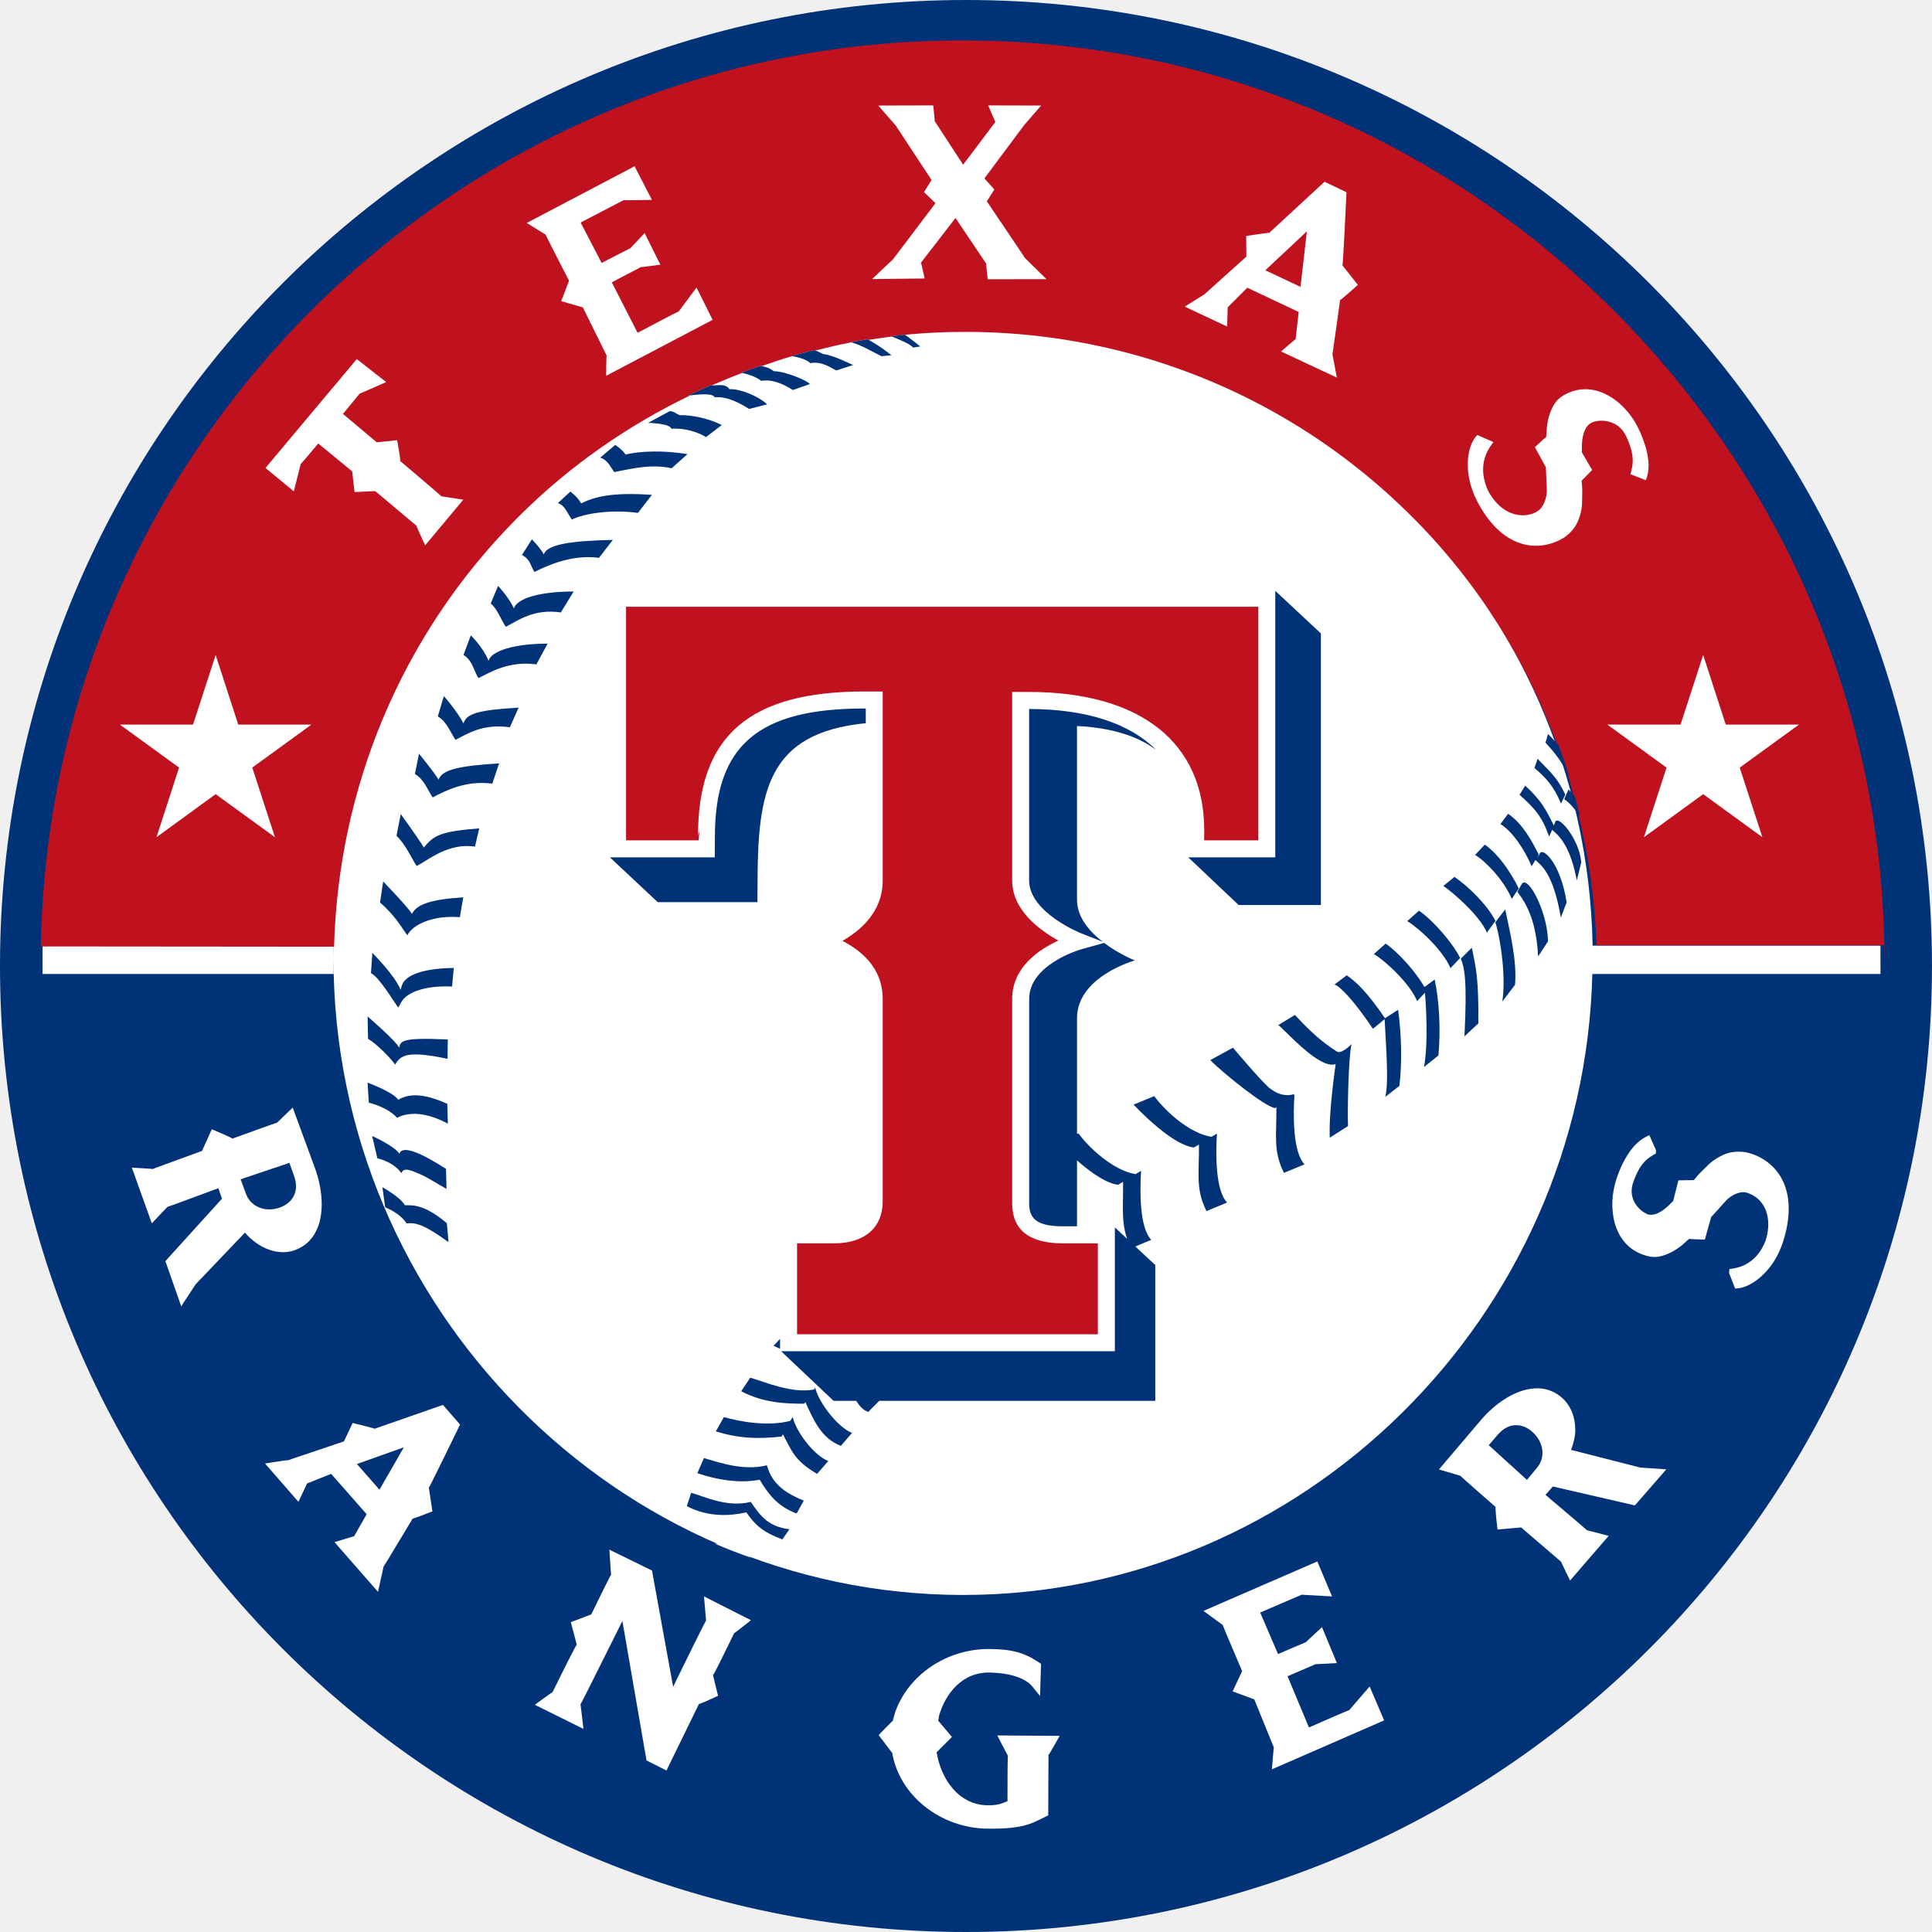
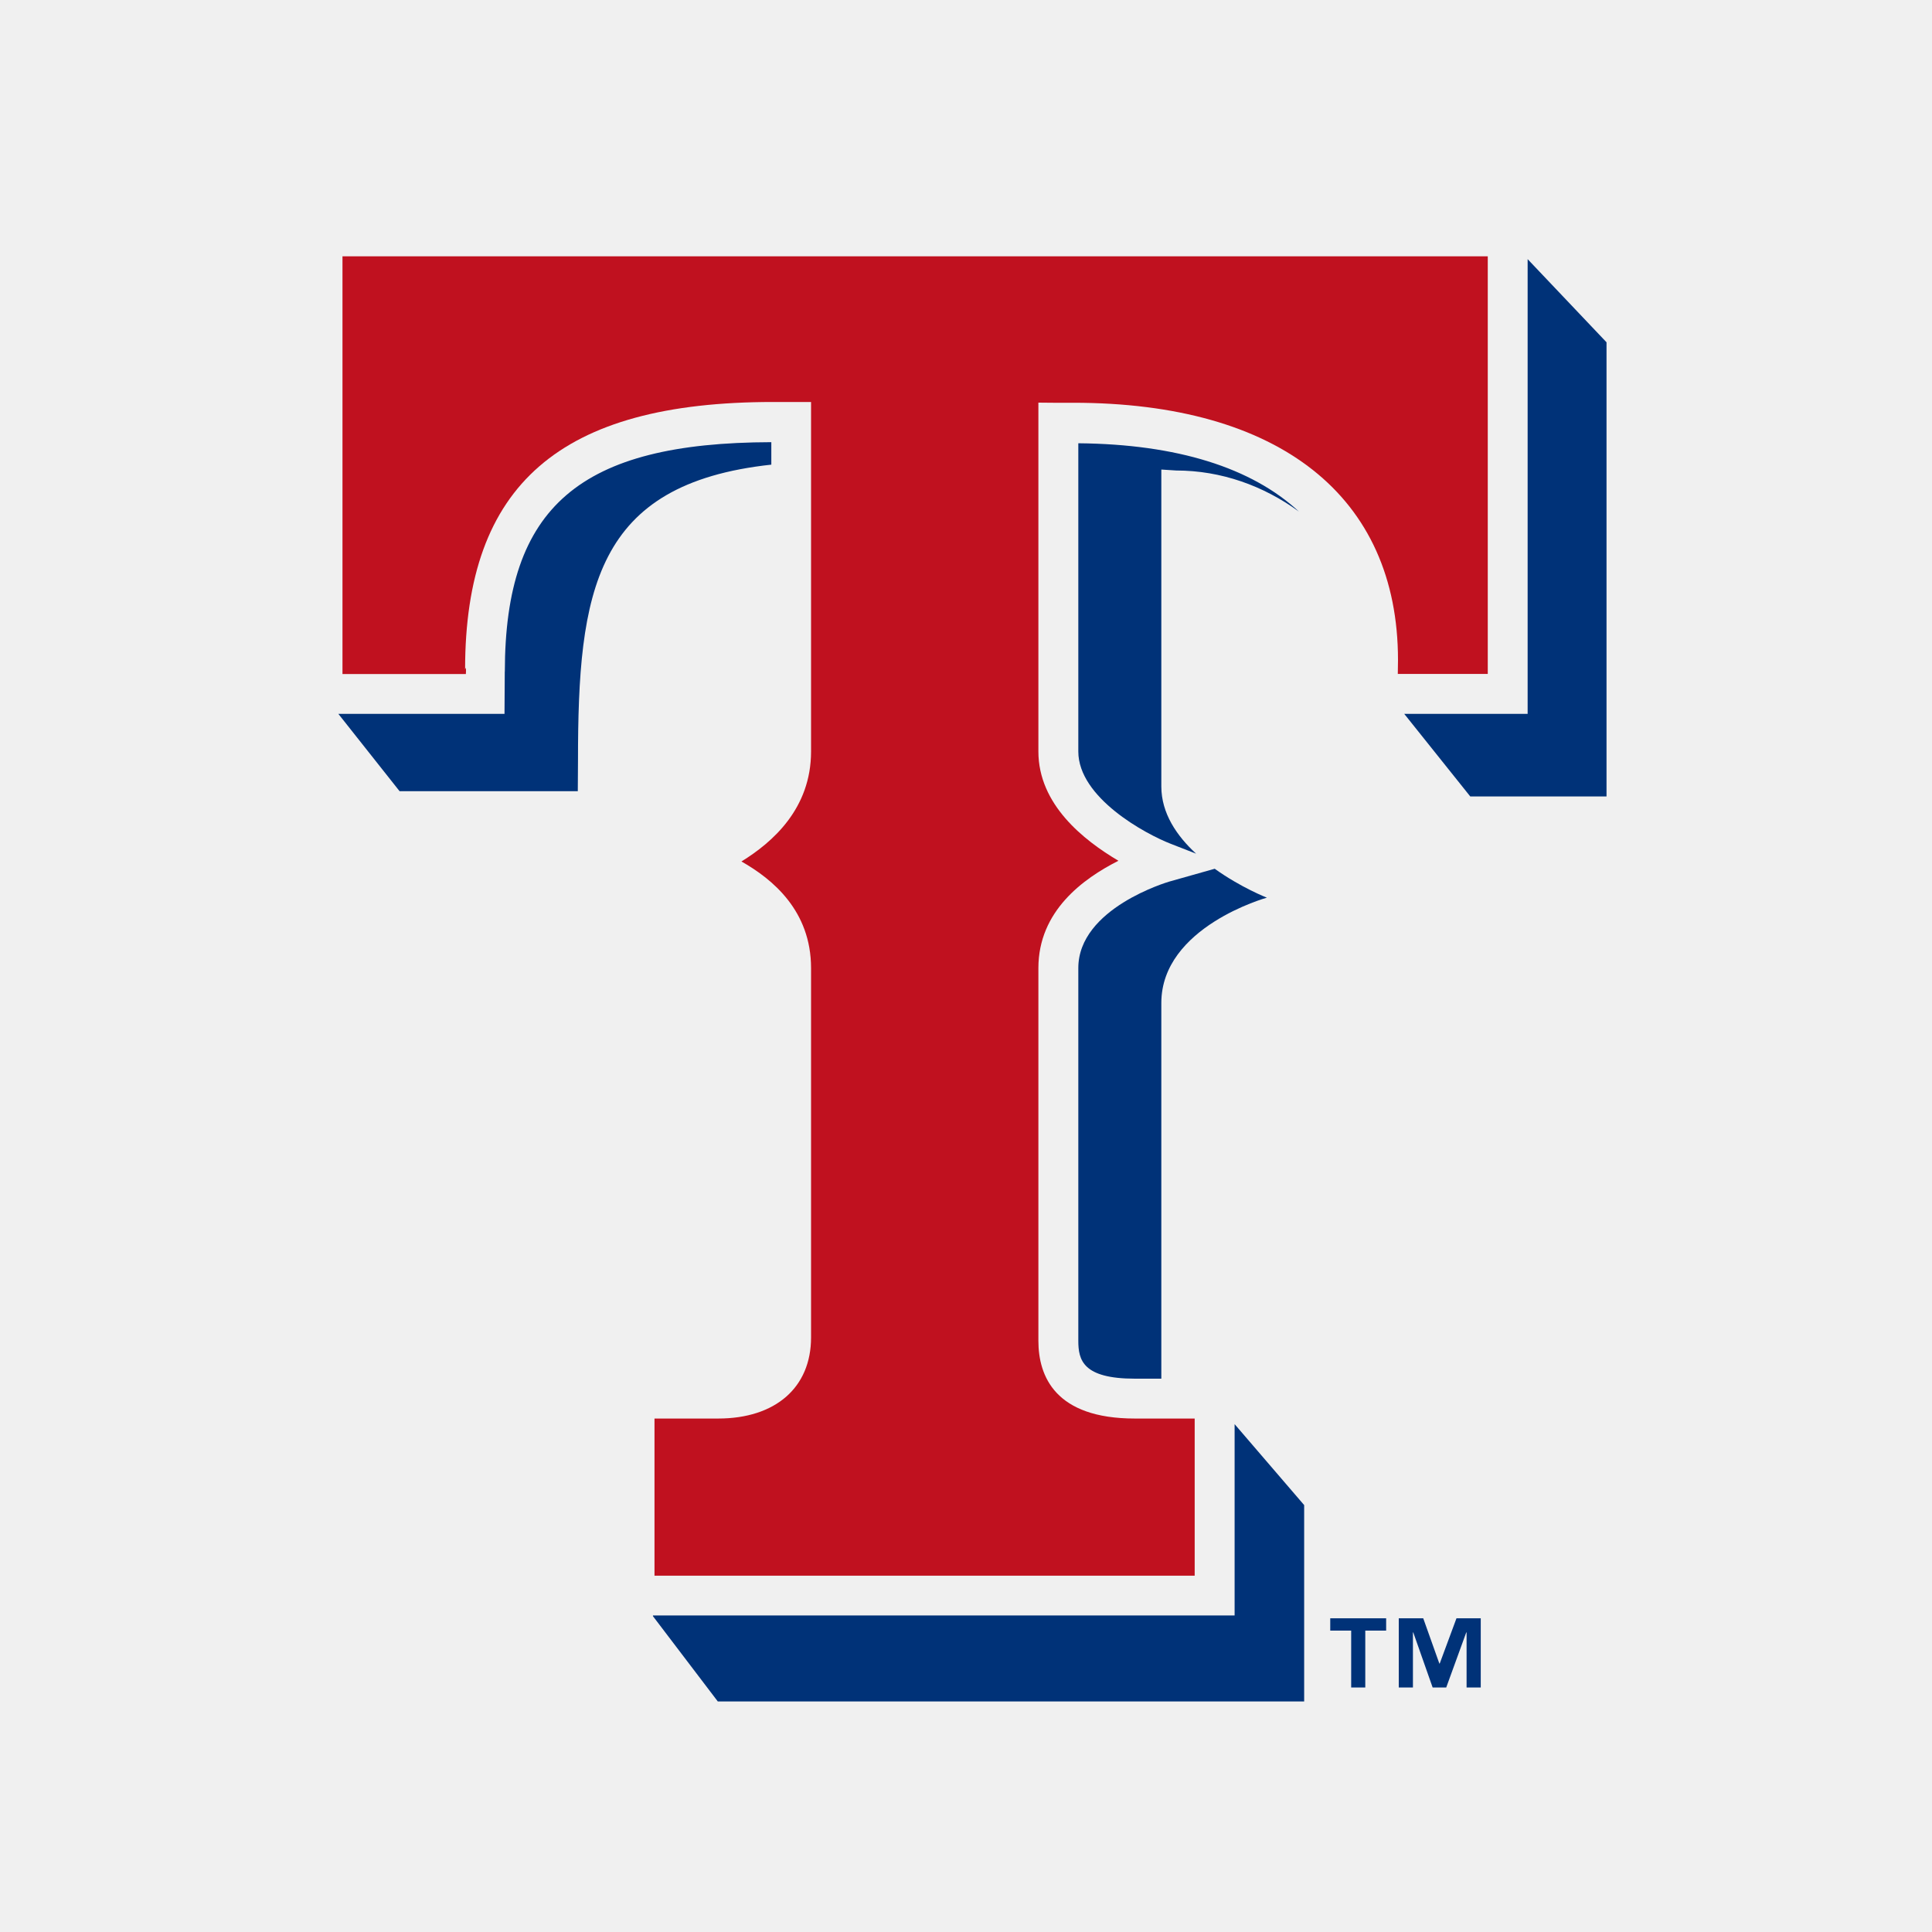
- <svg xmlns="http://www.w3.org/2000/svg" viewBox="0 0 299.97 299.973" version="1.1" id="svg98" width="299.97" height="299.973" style="clip-rule:evenodd;fill-rule:evenodd">
-   <defs id="defs102" />
-   <g transform="matrix(1.515,0,0,1.515,207.299,-655.4329)" id="g96">
-     <ellipse cx="-37.831" cy="531.63" rx="99" ry="99.001" id="ellipse86" style="fill:#003278" />
-     <path d="m -38.11,465.542 c -35.408,0.001 -64.543,29.466 -64.543,65.273 -10e-4,35.808 29.135,65.274 64.543,65.275 34.778,-0.03 63.6,-28.481 64.47,-63.64 h 29.53 v -2.908 h -29.5 c -0.681,-35.308 -29.579,-63.982 -64.5,-64 z m -64.543,65.273 v -1.273 h -29.819 v 2.908 h 29.819 z" id="path88" style="fill:#ffffff" />
-     <path d="m -38.192,436.77 c -51.556,0 -93.566,41.507 -94.457,92.852 v 0.004 l 30.056,0.026 c 0.428,-15.985 6.687,-31.845 18.889,-44.05 5.272,-5.273 11.249,-9.378 17.601,-12.449 l -0.212,0.014 2.286,-1.039 h 0.126 c 1.037,-0.452 2.081,-0.884 3.139,-1.279 l -0.089,-0.021 c 0.663,-0.248 1.319,-0.485 1.984,-0.707 l 0.101,0.026 c 1.029,-0.347 2.053,-0.714 3.099,-1.013 l -0.045,-0.004 c 0.772,-0.22 1.534,-0.427 2.307,-0.618 l 0.123,0.04 c 1.228,-0.301 2.458,-0.607 3.698,-0.833 l -0.03,-0.01 c 0.571,-0.105 1.137,-0.219 1.712,-0.307 l 0.101,0.058 c 0.784,-0.115 1.57,-0.247 2.359,-0.339 l -0.076,-0.029 c 0.399,-0.044 0.811,-0.097 1.211,-0.133 18.642,-1.844 37.931,4.365 52.208,18.646 6.792,6.788 11.675,14.739 14.803,23.189 l 0.196,0.232 c 0.385,1.068 0.756,2.143 1.089,3.237 L 23.856,512 c 0.212,0.685 0.358,1.384 0.546,2.072 l 0.147,0.168 c 0.19,0.683 0.365,1.374 0.526,2.062 l -0.131,-0.176 c 1.058,4.4 1.702,8.879 1.835,13.379 h 29.472 c 0.013,0.586 0.037,1.172 0.045,1.761 l 0.006,0.006 c 0,-52.106 -42.388,-94.501 -94.493,-94.501 z m -34.478,58.042 v 23.941 h 7.438 l 0.085,-0.976 -0.146,0.481 c 0,-10.212 5.258,-14.762 17.053,-14.762 h 1.874 v 19.362 c 0,3.319 -2.404,5.207 -4.13,6.196 1.742,0.895 4.13,2.647 4.13,5.962 v 20.736 c 0,2.689 -1.848,4.3 -4.961,4.3 h -3.817 v 9.32 h 30.827 v -9.32 h -3.613 c -3.434,0 -5.169,-1.382 -5.169,-4.108 v -20.928 c 0,-3.285 2.79,-5.088 4.731,-5.994 -1.916,-1.072 -4.731,-3.107 -4.731,-6.164 v -19.321 l 0.914,0.006 h 0.784 c 11.432,0 17.987,5.167 17.987,14.186 l -0.008,1.025 h 5.551 V 494.813 H -72.67 Z" id="path90" style="fill:#c0111f" />
-     <path d="m -41.194,443.43 -5.628,0.016 1.795,2.052 c 0,0.002 3.128,4.762 3.665,5.576 l -0.768,1.247 1.17,1.131 c -0.306,0.411 -4.354,5.761 -4.354,5.761 -0.008,0 -1.553,1.46 -1.553,1.46 l -0.586,0.558 5.388,-0.061 -0.372,-1.631 c 0.161,-0.206 3.083,-3.988 3.532,-4.569 0.422,0.622 3.139,4.672 3.149,4.688 l -0.002,0.028 c 0,0.202 0.122,1.282 0.122,1.282 l 0.034,0.279 6.023,-0.006 -2.196,-2.157 c 0,-0.008 -3.359,-4.987 -3.918,-5.822 l 0.766,-1.213 -1.017,-1.135 c 0.283,-0.387 4.064,-5.45 4.064,-5.45 l 1.749,-2.018 -5.426,-0.016 0.188,0.439 0.543,1.265 c -0.191,0.257 -2.851,3.784 -3.297,4.377 l -2.923,-4.48 0.004,-0.03 c 0,-0.206 -0.118,-1.288 -0.118,-1.288 z m -30.604,6.235 -0.281,0.153 -10.765,5.661 1.939,1.203 c 0,0.087 2.072,4.091 2.391,4.715 l -0.804,2.096 2.222,0.641 c 0.121,0.24 2.426,4.915 2.436,4.933 -0.031,0.002 -0.043,1.545 -0.043,1.545 l -0.002,0.527 10.907,-5.731 -1.65,-3.31 c 0,0 -1.813,2.432 -1.813,2.44 -0.018,-0.026 -3.494,1.814 -4.225,2.2 -0.253,-0.493 -2.404,-4.699 -2.647,-5.175 l 2.984,-1.561 c 0,0.018 1.555,-0.188 1.555,-0.188 l 0.437,-0.057 -1.608,-3.24 -1.455,1.544 c -0.008,-0.012 -2.288,1.177 -2.952,1.518 l -2.153,-4.144 c 0.493,-0.26 4.409,-2.293 4.415,-2.297 0.004,0.031 2.386,-0.016 2.386,-0.016 l 0.505,-0.01 z m 70.716,1.589 -0.158,0.147 c 0,0 -5.499,5.081 -5.517,5.095 -0.008,-0.042 -2.086,0.277 -2.086,0.277 l -0.269,0.042 c 0,0 0.01,1.871 0.014,2.115 -0.202,0.18 -4.338,3.9 -4.338,3.9 0.042,-0.034 -1.486,0.918 -1.486,0.918 l -0.488,0.307 4.339,2.038 c 0,0 0.05,-1.751 0.061,-1.967 l 2.009,-2.01 c 0.36,0.168 4.897,2.311 5.267,2.485 -0.043,0.365 -0.289,2.555 -0.312,2.773 l -1.5,1.274 5.722,2.679 -0.449,-2.39 c 0.014,0 0.772,-5.481 0.784,-5.565 0.049,0.044 1.599,-1.349 1.599,-1.349 l 0.221,-0.194 c 0,0 -1.575,-2.005 -1.583,-2.01 0.072,-0.006 0.404,-7.276 0.404,-7.276 l 0.014,-0.21 z m -1.813,5.084 c -0.142,1.22 -0.579,5.021 -0.653,5.689 l -3.605,-1.7 c 0.519,-0.486 3.365,-3.149 4.258,-3.989 z m -97.376,13.088 -0.19,0.235 -9.161,10.929 2.903,2.394 c 0,0 0.704,-2.792 0.708,-2.8 0.016,0.014 1.345,-1.566 1.799,-2.105 0.41,0.341 3.302,2.719 3.474,2.857 l 0.242,2.12 2.123,-0.095 4.211,3.538 c 0,0.065 0.694,1.561 0.694,1.561 l 0.21,0.457 3.91,-4.678 -2.258,-0.348 c 0,-0.061 -4.141,-3.546 -4.204,-3.605 l 0.007,-0.036 c 0,-0.275 -0.277,-1.818 -0.277,-1.818 l -0.051,-0.289 c 0,0 -1.862,0.198 -2.086,0.217 -0.186,-0.154 -3.064,-2.572 -3.466,-2.912 0.313,-0.389 1.711,-2.072 1.715,-2.082 0.014,0.022 2.234,-0.968 2.234,-0.968 l 0.477,-0.215 z m 125.84,3.091 c -0.529,0.01 -1.067,0.119 -1.602,0.348 -0.442,0.186 -1.051,0.522 -1.425,1.064 -0.452,0.664 -0.752,1.555 -0.843,2.51 l -0.04,0.668 -0.039,0.341 c -0.052,-0.03 -0.966,0.845 -0.966,0.845 l -0.18,0.17 c 0,0 1.13,2.05 1.13,2.062 v 0.065 c 0,0.39 0.099,2.329 0.099,2.329 -0.024,0.876 -0.423,1.765 -0.932,2.088 -0.654,0.422 -1.495,0.542 -2.313,0.334 -0.775,-0.192 -1.885,-0.768 -2.771,-2.394 -0.996,-2.15 -0.38,-3.741 0.307,-4.692 l 0.234,-0.32 -1.666,-0.727 -0.153,0.186 c -0.953,1.169 -1.248,3.844 0.101,6.509 1.187,2.341 2.754,3.871 4.531,4.422 1.375,0.432 2.815,0.278 4.17,-0.455 0.648,-0.339 1.216,-0.977 1.464,-1.419 0.495,-0.838 0.627,-1.848 0.629,-2.165 l 0.026,-1.539 -0.069,-0.847 1.082,-1.104 -1.066,-1.823 0.011,-0.114 -0.004,-0.355 c 0,-1.369 0.367,-2.285 1.047,-2.578 0.822,-0.363 2.696,-0.317 3.504,1.425 0.684,1.484 0.82,2.458 0.503,3.603 l -0.073,0.273 1.581,0.618 0.109,-0.319 c 0.535,-1.684 -0.332,-3.875 -0.893,-5.034 -1.067,-2.174 -3.201,-4.016 -5.493,-3.975 z m -140.3,27.236 -2.315,7.135 h -7.501 l 6.069,4.407 -2.316,7.137 6.063,-4.414 6.077,4.414 -2.323,-7.137 6.065,-4.407 h -7.5 z m 152.45,0 -2.317,7.133 h -7.507 l 6.069,4.413 -2.317,7.133 6.072,-4.412 6.069,4.412 -2.323,-7.133 6.077,-4.413 h -7.509 z m -144.55,46.389 -0.35,0.336 -1.264,1.217 c -0.022,-0.014 -1.526,0.53 -1.526,0.53 l -3.049,1.095 c 0,-0.072 -1.821,-0.839 -1.821,-0.839 l -0.283,-0.115 -1.003,2.216 c -0.226,0.085 -5.054,1.85 -5.064,1.852 -0.008,-0.018 -1.65,-0.111 -1.65,-0.111 l -0.477,-0.031 2.044,5.708 1.605,-1.685 c 0.022,0.021 4.089,-1.494 5.214,-1.912 l 0.376,1.071 -5.802,6.403 1.623,4.626 c 0,0 1.439,-2.2 1.48,-2.255 0.095,-0.103 4.709,-4.935 5.048,-5.292 1.431,1.649 3.433,2.401 5.127,1.795 1.127,-0.42 1.903,-1.211 2.353,-2.368 0.614,-1.595 0.496,-3.856 -0.309,-6.054 l -2.273,-6.187 z m 139.03,2.821 -0.415,0.214 c -1.191,0.624 -2.239,2.144 -2.951,4.276 -0.955,2.871 -0.387,6.541 2.553,7.7 0.46,0.176 1.151,0.392 1.817,0.259 0.812,-0.161 1.661,-0.601 2.402,-1.211 l 0.49,-0.447 0.214,-0.17 c 0.016,0.055 1.34,0.077 1.34,0.077 l 0.243,0.002 c 0,0 0.651,-2.309 0.651,-2.317 0.026,0.008 1.583,-1.746 1.583,-1.746 0.595,-0.564 1.434,-0.894 1.971,-0.766 0.902,0.258 1.529,0.801 1.9,1.524 0.467,0.91 0.521,2.053 0.158,3.309 -0.761,2.116 -2.244,2.784 -3.356,2.964 l -0.39,0.065 -0.037,0.398 0.627,1.593 0.328,-0.03 c 1.314,-0.131 3.61,-1.694 4.583,-4.777 0.753,-2.344 0.767,-4.452 0.044,-6.077 -0.648,-1.456 -1.882,-2.52 -3.483,-2.993 -0.707,-0.218 -1.559,-0.171 -2.095,-0.036 h -0.004 c -0.894,0.246 -1.688,0.823 -2.017,1.128 -0.012,0.006 -1.09,1.07 -1.09,1.07 l -0.503,0.602 -1.583,0.022 -0.534,2.121 -0.194,0.184 c -1.222,1.29 -2.034,1.296 -2.406,1.183 -0.789,-0.307 -2.134,-1.521 -1.486,-3.31 0.529,-1.484 1.091,-2.243 2.066,-2.79 l 0.247,-0.137 0.014,-0.336 z m -139.37,2.842 c 0.145,0.384 0.456,1.272 0.456,1.272 0.15,0.404 0.221,0.783 0.221,1.13 0,0.287 -0.049,0.552 -0.144,0.798 -0.236,0.624 -0.761,1.101 -1.512,1.381 -0.82,0.293 -1.689,0.244 -2.363,-0.127 -0.519,-0.275 -0.902,-0.721 -1.116,-1.296 l -0.542,-1.472 z m 128.08,23.11 c -0.287,-0.014 -0.586,0.002 -0.892,0.049 -1.69,0.246 -3.603,1.457 -5.111,3.242 l -4.265,5.02 c 0,0 2.191,0.651 2.201,0.651 v 0.002 c 0,0.047 3.573,3.164 3.611,3.198 l -0.016,0.108 c 0,0.412 0.17,1.892 0.17,1.892 l 0.036,0.303 c 0,0 2.186,-0.188 2.418,-0.212 0.2,0.167 4.106,3.524 4.106,3.524 0,0.056 0.703,1.496 0.703,1.496 l 0.209,0.424 3.956,-4.583 -2.23,-0.574 c 0,-0.026 -3.323,-2.85 -4.243,-3.623 l 0.752,-0.859 c 0.349,0.083 8.404,1.939 8.404,1.939 l 3.22,-3.694 -2.666,-0.186 c -0.049,-0.01 -6.565,-1.678 -7.088,-1.811 0.246,-0.691 0.43,-1.388 0.43,-2.044 0,-1.331 -0.476,-2.53 -1.387,-3.32 -0.686,-0.587 -1.458,-0.9 -2.318,-0.942 z m -112.34,1.7 -0.292,0.099 c 0,0 -6.689,2.335 -6.714,2.341 -0.002,-0.042 -1.999,-0.531 -1.999,-0.531 l -0.255,-0.063 c 0,0 -0.794,1.689 -0.895,1.894 l -5.6,1.883 0.04,0.018 c -0.252,0.012 -0.715,0.079 -1.722,0.232 l -0.799,0.132 3.421,3.926 c 0,0 0.798,-1.689 0.887,-1.884 l 2.467,-0.983 c 0.25,0.285 3.394,3.852 3.639,4.134 -0.174,0.299 -1.191,2.083 -1.282,2.251 l -2.014,0.61 4.458,5.097 0.576,-2.614 c 0.008,0.046 1.155,-1.872 1.155,-1.872 l 1.825,-3.031 c 0.021,0.055 1.781,-0.637 1.781,-0.637 l 0.239,-0.089 c 0,0 -0.36,-2.428 -0.364,-2.436 0.055,0.008 3.107,-6.279 3.107,-6.279 l 0.091,-0.188 z m 110.18,2.081 c 0.497,0.044 0.985,0.266 1.441,0.659 0.664,0.571 1.045,1.355 1.061,2.126 v 0.047 c 0,0.569 -0.202,1.108 -0.588,1.559 l -1.003,1.209 c -0.414,-0.378 -3.532,-3.207 -3.916,-3.556 l 0.878,-1.023 c 0.501,-0.586 1.054,-0.931 1.627,-1.007 0.167,-0.025 0.334,-0.029 0.5,-0.014 z m -114.19,2.262 c -0.586,1.015 -2.18,3.787 -2.499,4.344 -0.416,-0.47 -1.877,-2.133 -2.311,-2.632 0.646,-0.226 3.703,-1.316 4.81,-1.712 z m 33.62,9.742 c -0.612,0.128 -1.168,0.168 -1.749,0.134 1.221,0.529 2.46,0.993 3.703,1.443 -0.652,-0.377 -1.252,-0.809 -1.955,-1.577 z m -12.557,0.746 0.034,0.54 0.137,2.046 c -0.028,-0.04 -1.194,2.343 -1.194,2.343 l -0.833,1.705 c -0.218,0.08 -2.097,0.798 -2.097,0.798 0,0 0.605,2.291 0.613,2.311 -0.073,-0.012 -1.595,3.067 -1.595,3.067 l -0.896,1.805 c -0.022,-0.026 -1.389,0.979 -1.389,0.979 l -0.416,0.307 4.981,2.471 c 0,0 -0.297,-2.515 -0.303,-2.521 0.042,0 3.159,-6.273 4.29,-8.54 l 2.472,14.289 2.046,1.033 c 0,0 3.322,-6.789 3.334,-6.823 0.032,0.06 1.716,-0.722 1.716,-0.722 l 0.237,-0.111 -0.52,-2.115 c 0.073,0 1.333,-2.588 1.333,-2.588 l 0.837,-1.714 c 0.034,0.006 1.336,-1.021 1.336,-1.021 l 0.388,-0.307 -4.818,-2.44 0.219,2.472 c -0.037,-0.026 -2.287,4.557 -2.287,4.557 0,0 -0.649,1.335 -1.091,2.236 -0.293,-1.617 -2.166,-11.916 -2.166,-11.916 z m 72.552,1.207 -0.425,0.186 -11.241,4.883 1.975,1.447 c 0,0.083 1.826,4.341 1.986,4.719 -0.099,0.222 -0.971,2.084 -0.971,2.084 l 2.214,0.815 2.011,4.937 c -0.026,0.004 -0.161,1.71 -0.161,1.71 l -0.043,0.524 11.503,-5.012 -1.482,-3.475 -2.106,2.43 c -0.012,-0.029 -2.673,1.136 -2.673,1.136 l -1.441,0.635 c -0.126,-0.303 -1.986,-4.74 -2.196,-5.251 0.468,-0.203 2.867,-1.235 2.873,-1.237 0.004,0.011 1.743,-0.089 1.743,-0.089 l 0.444,-0.02 -1.53,-3.687 -1.672,1.55 c -0.004,-0.012 -2.78,1.189 -2.78,1.189 l -0.05,0.02 c -0.208,-0.48 -1.628,-3.773 -1.832,-4.255 0.436,-0.186 4.108,-1.763 4.246,-1.828 0.169,0.014 3.117,0.176 3.117,0.176 l -1.51,-3.59 z m -33.572,8.974 c -4.384,-0.042 -8.376,2.648 -9.711,6.539 l -0.224,0.824 c -0.012,-0.032 -1.266,1.27 -1.266,1.27 l -0.181,0.196 1.388,1.826 c 0.75,4.389 4.976,7.717 9.791,7.759 3.384,0.034 4.371,-0.456 5.526,-1.031 l 0.671,-0.336 0.028,-6.188 c 0.045,0 0.884,-1.492 0.884,-1.492 l 0.262,-0.463 -6.394,-0.047 1.096,2.109 c -0.035,0 -0.043,1.569 -0.043,1.569 l -0.008,3.065 c -0.351,0.103 -0.76,0.432 -1.999,0.42 -3.045,-0.022 -4.837,-2.753 -5.263,-5.442 0.026,-0.02 1.369,-1.357 1.369,-1.357 l 0.202,-0.204 -1.409,-1.672 0.093,-0.533 c 0.622,-2.153 2.318,-4.466 5.2,-4.398 2.073,0.045 3.619,0.552 4.352,1.426 l 0.255,0.317 0.538,0.661 0.101,-3.297 -0.21,-0.14 c -1.486,-1.009 -2.767,-1.358 -5.048,-1.38 z" id="path92" style="fill:#ffffff" />
-     <path d="m -44.091,466.93 -0.218,0.026 c -0.4,0.037 -0.812,0.089 -1.211,0.134 l 0.076,0.028 c 0.499,0.192 1.97,0.777 2.18,1.132 l 0.75,-0.113 c 0,0 -0.921,-0.745 -1.577,-1.207 z m -3.813,0.471 c -0.577,0.089 -1.141,0.2 -1.71,0.305 l 0.03,0.011 c 1.05,0.282 2.027,0.898 3.085,1.415 l 1.021,-0.091 c 0,0 -0.952,-0.814 -2.325,-1.583 z m -5.503,1.108 c -0.775,0.192 -1.535,0.401 -2.307,0.619 l 0.045,0.004 c 0.509,0.084 1.496,0.291 1.868,0.715 1.151,-0.206 1.948,0.373 2.679,0.748 l 1.722,-0.552 c 0,0 -2.235,-1.101 -3.055,-1.12 -0.349,-0.167 -0.57,-0.301 -0.829,-0.374 z m -5.463,1.609 c -0.664,0.224 -1.321,0.459 -1.983,0.708 l 0.089,0.02 c 0.319,0.075 1.392,0.342 1.941,0.815 1.203,-0.204 2.389,0.391 3.251,0.94 l 1.738,-0.613 c -0.191,-0.319 -2.435,-1.294 -3.691,-1.318 -0.418,-0.329 -0.854,-0.441 -1.243,-0.526 z m -4.049,1.979 c -0.333,-0.017 -0.689,0.041 -0.984,0.029 h -0.126 l -2.286,1.039 0.212,-0.016 c 0.636,-0.067 2.305,-0.287 2.517,0.196 1.294,-0.128 2.688,0.661 3.53,1.196 l 1.848,-0.477 c -0.998,-0.898 -2.818,-1.605 -3.864,-1.548 -0.204,-0.309 -0.514,-0.402 -0.847,-0.419 z m -5.266,2.663 -2.224,1.205 c 0.284,0.018 2.163,0.055 2.41,0.606 1.284,-0.109 2.702,0.339 3.521,0.851 l 1.616,-1.229 c -1.268,-0.682 -3.251,-1.063 -4.282,-1.013 -0.521,-0.179 -0.446,-0.345 -1.041,-0.42 z m -5.588,3.463 -1.543,1.306 c 0.735,0.23 0.983,0.848 1.434,1.482 1.506,-0.283 3.72,-0.879 5.881,-0.394 l 1.623,-1.44 c -2.439,-0.43 -5.025,-0.309 -6.34,0.037 -0.315,-0.489 -1.055,-0.991 -1.055,-0.991 z m -4.606,4.789 -1.281,1.179 c 0.741,0.226 0.975,1.066 1.437,1.684 1.246,-0.618 3.996,-1.059 6.771,-0.681 l 1.433,-1.848 c -4.208,-0.299 -5.941,0.233 -7.25,0.871 -0.45,-0.761 -1.11,-1.205 -1.11,-1.205 z m -3.944,4.893 -1.013,1.599 c 0.927,0.509 0.84,1.111 1.286,1.741 1.258,-0.63 3.818,-1.829 6.605,-1.444 l 1.425,-1.841 c -4.359,0.094 -6.759,0.474 -7.076,1.485 -0.438,-0.763 -1.227,-1.54 -1.227,-1.54 z m -3.459,4.769 -0.76,1.809 c 0.674,0.507 1.088,1.75 1.554,2.382 1.248,-0.646 2.861,-1.874 5.635,-1.47 l 1.314,-2.145 c -3.535,0 -5.813,0.721 -6.132,1.741 -0.44,-1.056 -1.611,-2.317 -1.611,-2.317 z m 79.65,0.505 v 27.313 h -8.92 l 5.162,4.885 h 8.432 v -27.828 l -4.674,-4.369 z m -82.448,4.567 -0.752,2.014 c 0.937,0.509 1.088,1.75 1.542,2.363 1.248,-0.622 3.127,-1.778 5.93,-1.405 l 1.152,-2.125 c -3.4,0 -5.754,0.734 -6.057,1.751 -0.559,-1.397 -1.815,-2.598 -1.815,-2.598 z m -2.762,6.221 -0.62,2.087 c 0.926,0.522 1.361,1.761 1.811,2.399 1.254,-0.638 2.79,-1.673 5.576,-1.29 l 0.893,-2.013 c -4.236,0.26 -5.337,0.618 -5.65,1.623 -0.634,-1.25 -2.01,-2.806 -2.01,-2.806 z m 43.102,1.272 c -10.877,0 -15.316,3.77 -15.326,13.123 l -0.012,2.131 h -10.747 l 4.901,4.593 h 10.22 l 0.01,-1.717 c 0,-9.576 0.935,-15.613 11.093,-16.624 v -1.506 z m 16.879,0.05 v 17.568 c 0,3.297 5.301,5.412 5.36,5.435 l 2.181,0.853 c -1.361,-1.058 -2.634,-2.505 -2.634,-4.327 v -17.781 l 0.841,0.051 c 3.263,0.28 5.612,1.144 7.284,2.406 -2.707,-2.706 -7.075,-4.187 -13.032,-4.205 z m 53.18,2.566 -0.258,0.881 c 0.829,0.903 1.63,1.864 2.294,3.263 l 0.132,0.263 c -0.334,-1.094 -0.705,-2.171 -1.088,-3.239 l -0.2,-0.23 c -0.226,-0.265 -0.494,-0.557 -0.88,-0.938 z m -115.71,2.015 -0.416,2.089 c 0.941,0.517 1.359,1.755 1.821,2.391 1.242,-0.636 3.328,-1.778 6.108,-1.407 l 0.697,-2.076 c -4.086,0.246 -5.875,0.646 -6.198,1.668 -0.452,-0.759 -2.012,-2.665 -2.012,-2.665 z m 114.64,0.524 -0.317,0.942 c 1.179,1.014 1.972,1.854 2.717,3.647 l 0.445,-0.922 c -0.759,-1.546 -1.157,-1.959 -2.845,-3.667 z m -1.267,2.751 -0.583,0.939 c 1.589,1.417 2.29,2.2 3.029,4.271 l 0.372,-0.79 -0.045,0.121 c 0.893,0.739 1.904,1.919 2.511,5.176 l 0.461,-1.848 c -0.179,-2.346 -2.361,-4.95 -2.674,-4.143 l -0.134,0.368 c -0.749,-1.506 -1.241,-2.543 -2.937,-4.094 z m 4.437,0.383 -0.438,0.994 c 0.482,0.345 0.965,0.856 1.461,1.603 l 0.132,0.172 c -0.16,-0.686 -0.336,-1.377 -0.526,-2.06 l -0.147,-0.168 z m -6.188,2.5 -0.791,1.052 c 1.196,0.739 2.438,2.525 3.197,4.33 l 0.388,-0.639 c 0.658,0.57 1.837,1.431 2.608,5.891 l 0.596,-1.552 c -0.656,-4.242 -2.634,-5.84 -2.794,-4.891 l -0.277,0.342 0.213,-0.342 c -0.761,-1.526 -1.684,-3.183 -3.14,-4.19 z m -113.49,0.029 -0.437,2.228 c 0.925,0.858 1.616,2.451 2.068,3.095 1.252,-0.638 3.212,-2.383 5.977,-1.988 l 0.434,-1.864 c -4.044,0.307 -4.689,0.756 -5.675,1.961 -0.442,-0.767 -2.367,-3.432 -2.367,-3.432 z m 111.1,3.135 -0.995,1.054 c 1.196,0.732 3.003,2.697 3.759,4.506 l 0.713,-1.072 c -0.753,-1.534 -2.017,-3.476 -3.477,-4.488 z m -3.111,3.308 -1.141,0.924 c 0.832,0.549 3.717,2.978 4.466,4.789 l 0.872,-1.203 c -0.756,-1.536 -2.681,-3.485 -4.197,-4.51 z m -109.791,0.465 -0.323,2.157 c 1.644,1.413 2.324,2.768 2.802,3.358 0.539,-1.076 2.583,-2.084 5.38,-1.852 l 0.347,-2.032 c -3.317,0.194 -4.81,0.739 -5.248,1.692 -0.484,-0.759 -2.958,-3.323 -2.958,-3.323 z m 116.89,0.107 -0.147,0.073 -0.508,0.879 c 1.424,1.823 1.97,3.875 2.133,6.625 l 1.009,-1.546 c -0.03,-2.69 -1.693,-6.147 -2.487,-6.031 z m -1.896,2.758 -1.011,1.316 c 0.661,2.204 1.069,5.956 0.708,8.129 l 1.308,-1.721 c 0.22,-2.463 -0.551,-5.53 -1.005,-7.724 z m -8.837,0.131 -1.205,1.069 c 1.204,0.717 3.687,3.019 4.43,4.824 l 0.991,-1.049 c -0.758,-1.529 -2.752,-3.839 -4.216,-4.844 z m -32.274,3.301 -2.405,0.678 c -0.053,0.014 -5.273,1.526 -5.273,5.072 v 20.93 c 0,1.419 0.58,2.365 3.429,2.365 h 1.474 l 0.002,-0.416 v -6.336 c 1.478,1.298 3.03,2.361 4.207,2.495 l 0.513,-0.303 c 0.021,2.55 -0.195,4.059 0.413,5.84 l -1.256,-1.168 v 12.692 h -34.203 l 5.374,5.082 h 2.327 c 0.347,0.561 0.747,0.997 1.237,1.134 l 1.112,-1.134 h 28.295 v -13.917 l -2.046,-1.9 1.632,-0.684 c -1.218,-1.276 -1.167,-5.032 -1.041,-7.065 l -0.567,0.333 c -2.267,-0.375 -4.722,-2.64 -5.856,-4.179 l -0.142,0.059 v -11.863 c 0,-4.276 5.926,-5.917 5.926,-5.917 0,0 -1.612,-0.639 -3.152,-1.798 z m 28.859,0.071 -1.209,1.07 c 1.208,0.72 3.687,3.024 4.434,4.825 l 0.8,-0.855 c 0.241,2.875 0.224,6.105 -0.105,7.614 l 1.486,-1.187 c 0.243,-2.592 0.083,-5.591 -0.382,-7.783 l -1.047,0.766 c -0.866,-1.506 -2.634,-3.521 -3.977,-4.45 z m 8.829,0.427 -1.126,1.118 c 0.374,0.965 0.663,2.14 0.37,7.963 l 1.421,-1.324 c 0.041,-4.367 -0.195,-5.561 -0.665,-7.757 z m -112.68,0.527 -0.143,2.074 c 0.819,0.37 2.333,2.906 2.787,3.528 0.107,-0.115 0.241,-0.496 0.52,-0.837 0.497,-0.597 1.929,-1.449 5.006,-1.32 l 0.176,-1.902 c -3.55,0.042 -4.685,0.908 -4.986,1.257 -0.283,0.249 -0.392,0.72 -0.469,0.985 -0.547,-1.448 -2.891,-3.785 -2.891,-3.785 z m 99.853,2.303 -1.251,0.936 c 0.527,0.147 1.939,1.559 3.944,4.541 l 1.199,-0.989 c 0.165,3.311 0.428,6.449 0.069,7.963 l 1.443,-1.124 c 0.291,-2.418 0.216,-5.231 -0.131,-7.801 l -1.343,0.869 c -1.75,-2.57 -2.918,-3.72 -3.931,-4.41 z m -5.301,4.055 -1.706,1.04 c 0.771,0.579 4.254,4.602 5.881,3.994 0,0 -0.736,4.975 -0.604,7.549 l 1.868,-1.196 c -0.061,-1.353 0.028,-7.062 0.366,-8.392 0.068,-0.073 -1.05,1.081 -1.511,0.758 -0.733,-0.511 -1.986,-1.221 -4.294,-3.753 z m -95.039,0.158 0.045,2.289 c 0.918,0.551 2.352,1.998 2.773,2.646 0.576,-0.969 1.229,-1.471 5.378,-0.594 l 0.022,-1.982 c -4.894,-0.238 -4.823,0.205 -4.979,0.831 -0.42,-0.777 -3.239,-3.19 -3.239,-3.19 z m 88.687,3.202 -2.323,1.268 c 1.345,1.389 5.751,4.888 6.654,4.917 l 0.123,-0.095 c 0.016,2.948 -0.354,4.479 0.774,6.738 l 2.107,-0.879 c -1.214,-1.262 -1.158,-5.031 -1.039,-7.062 l -0.073,-0.128 c -0.751,0.263 -1.705,0.036 -2.557,-0.691 -0.848,-0.725 -3.666,-4.068 -3.666,-4.068 z m -88.689,3.579 0.124,2.05 c 1.086,0.256 2.416,0.927 2.879,1.555 1.245,-0.638 3.017,-0.581 5.224,0.598 l -0.059,-2.034 c -2.673,-1.199 -4.051,-0.986 -5.032,-0.404 -0.45,-0.782 -3.136,-1.765 -3.136,-1.765 z m 80.62,1.381 -2.116,0.875 c 1.918,2.001 4.46,4.195 6.182,4.391 l 0.517,-0.297 c 0.027,3.006 -0.362,4.529 0.771,6.817 l 2.116,-0.881 c -1.219,-1.266 -1.166,-5.037 -1.045,-7.062 l -0.558,0.329 c -2.277,-0.365 -4.726,-2.628 -5.867,-4.172 z m -80.149,4.085 0.528,2.279 c 1.215,0.313 2.008,0.888 2.464,1.524 0.241,-0.638 1.017,-0.286 2.032,0.164 0.895,0.414 1.562,0.888 2.596,1.454 l -0.053,-2.05 c -2.257,-1.45 -4.462,-2.554 -4.781,-1.547 -0.44,-0.761 -2.786,-1.824 -2.786,-1.824 z m 1.047,5.247 0.284,2.064 c 0.983,0.404 1.739,0.963 2.201,1.651 1.064,-0.133 2.007,0.28 4.292,1.917 l -0.17,-1.939 c -2.334,-1.954 -3.472,-1.842 -4.304,-1.842 -0.454,-0.831 -2.303,-1.851 -2.303,-1.851 z m 40.755,15.543 -0.665,0.715 0.665,0.304 z m -3.056,3.98 -0.926,1.391 c 2.263,1.189 4.474,1.278 6.463,1.278 l 0.117,-0.168 c 0.828,1.829 1.628,3.727 3.635,4.484 l 1.139,-1.32 c -1.474,-0.594 -3.409,-3.117 -3.769,-4.634 l -0.125,0.184 c -2.256,0.428 -4.925,-0.74 -6.534,-1.215 z m -2.697,4.036 -0.831,1.469 c 2.261,0.699 4.228,0.813 6.746,0.53 l 0.13,-0.23 c 0.91,1.675 1.145,2.672 3.503,4.057 l 1.142,-1.318 c -1.484,-0.598 -3.285,-2.99 -3.643,-4.508 l -0.246,0.392 c -2.34,0.602 -5.184,0.08 -6.801,-0.392 z m -2.046,4.207 -0.677,1.542 c 2.451,0.84 4.726,1.015 6.384,0.669 0.844,1.394 1.762,2.71 3.785,3.466 l 0.74,-1.318 c -1.672,-0.689 -3.234,-1.574 -3.781,-3.621 -2.354,0.595 -4.828,-0.266 -6.451,-0.738 z m -1.312,3.554 -0.447,1.371 c 2.267,1.173 4.45,0.994 6.103,0.638 0.911,1.295 1.677,2.021 3.69,2.772 l 0.722,-1.043 c -2.146,-0.261 -2.988,-1.359 -3.957,-2.808 -2.338,0.595 -4.502,-0.454 -6.111,-0.93 z" id="path94" style="fill:#003278" />
-   </g>
+ <svg xmlns="http://www.w3.org/2000/svg" viewBox="0 0 300 300">
+   <path fill="#003278" d="M226.16 251.29h3.77v10.74h-2.2v-8.55h-.05l-3.11 8.55h-2.11l-3.01-8.55h-.05v8.55h-2.2v-10.74h3.8l2.5 7.02h.06Zm-19.6 0h8.68v1.91H212v8.83h-2.19v-8.83h-3.25Zm-14.85-.44v-29.71l10.8 12.57v30.49h-91.05l-10.07-13.24v-.11Zm-24.27-100.53c0-9.31 13.96-13.37 14.1-13.42l7.08-2c4.07 2.92 8.1 4.49 8.1 4.49s-16.39 4.52-16.39 16.35v58.34h-4.09c-8.12 0-8.8-2.91-8.8-5.89Zm0-81.49c15.35.14 26.91 3.79 34.26 10.61-5.5-4.01-12.08-6.38-19.06-6.38l-2.31-.15v49.21c0 4.18 2.42 7.7 5.4 10.44l-3.9-1.52c-4-1.55-14.39-7.18-14.39-14.35Zm82.02-15.68v70.52H228.3l-10.25-12.82h19.16V40.24ZM78.39 104.28c.03-25.65 11.67-35.55 41.38-35.62v3.49c-27.53 2.98-30.02 19.67-30.02 45.97l-.03 4.74H62.05l-9.51-12.01h25.8l.04-6.57Z" />
+   <path fill="#c0111f" d="M53.18 104.66h19.16c0-.18.02-.34.02-.48 0-.47-.03-.65-.14-.22 0-28.73 14.76-41.54 47.83-41.54h5.89v54.27c0 8.88-5.99 14.11-10.81 17.08 4.84 2.74 10.81 7.66 10.81 16.56v57.35c0 7.77-5.52 12.59-14.43 12.59h-9.88v24.4h83.88v-24.4h-9.28c-12.39 0-14.99-6.57-14.99-12.08v-57.86c0-8.88 6.97-13.91 12.43-16.67-5.39-3.19-12.43-8.72-12.43-16.98V62.52l2.3.02h3.1c32.04 0 50.44 14.55 50.44 39.95 0 0-.02 1.13-.03 2.16h13.97V39.8H53.18z" />
</svg>
